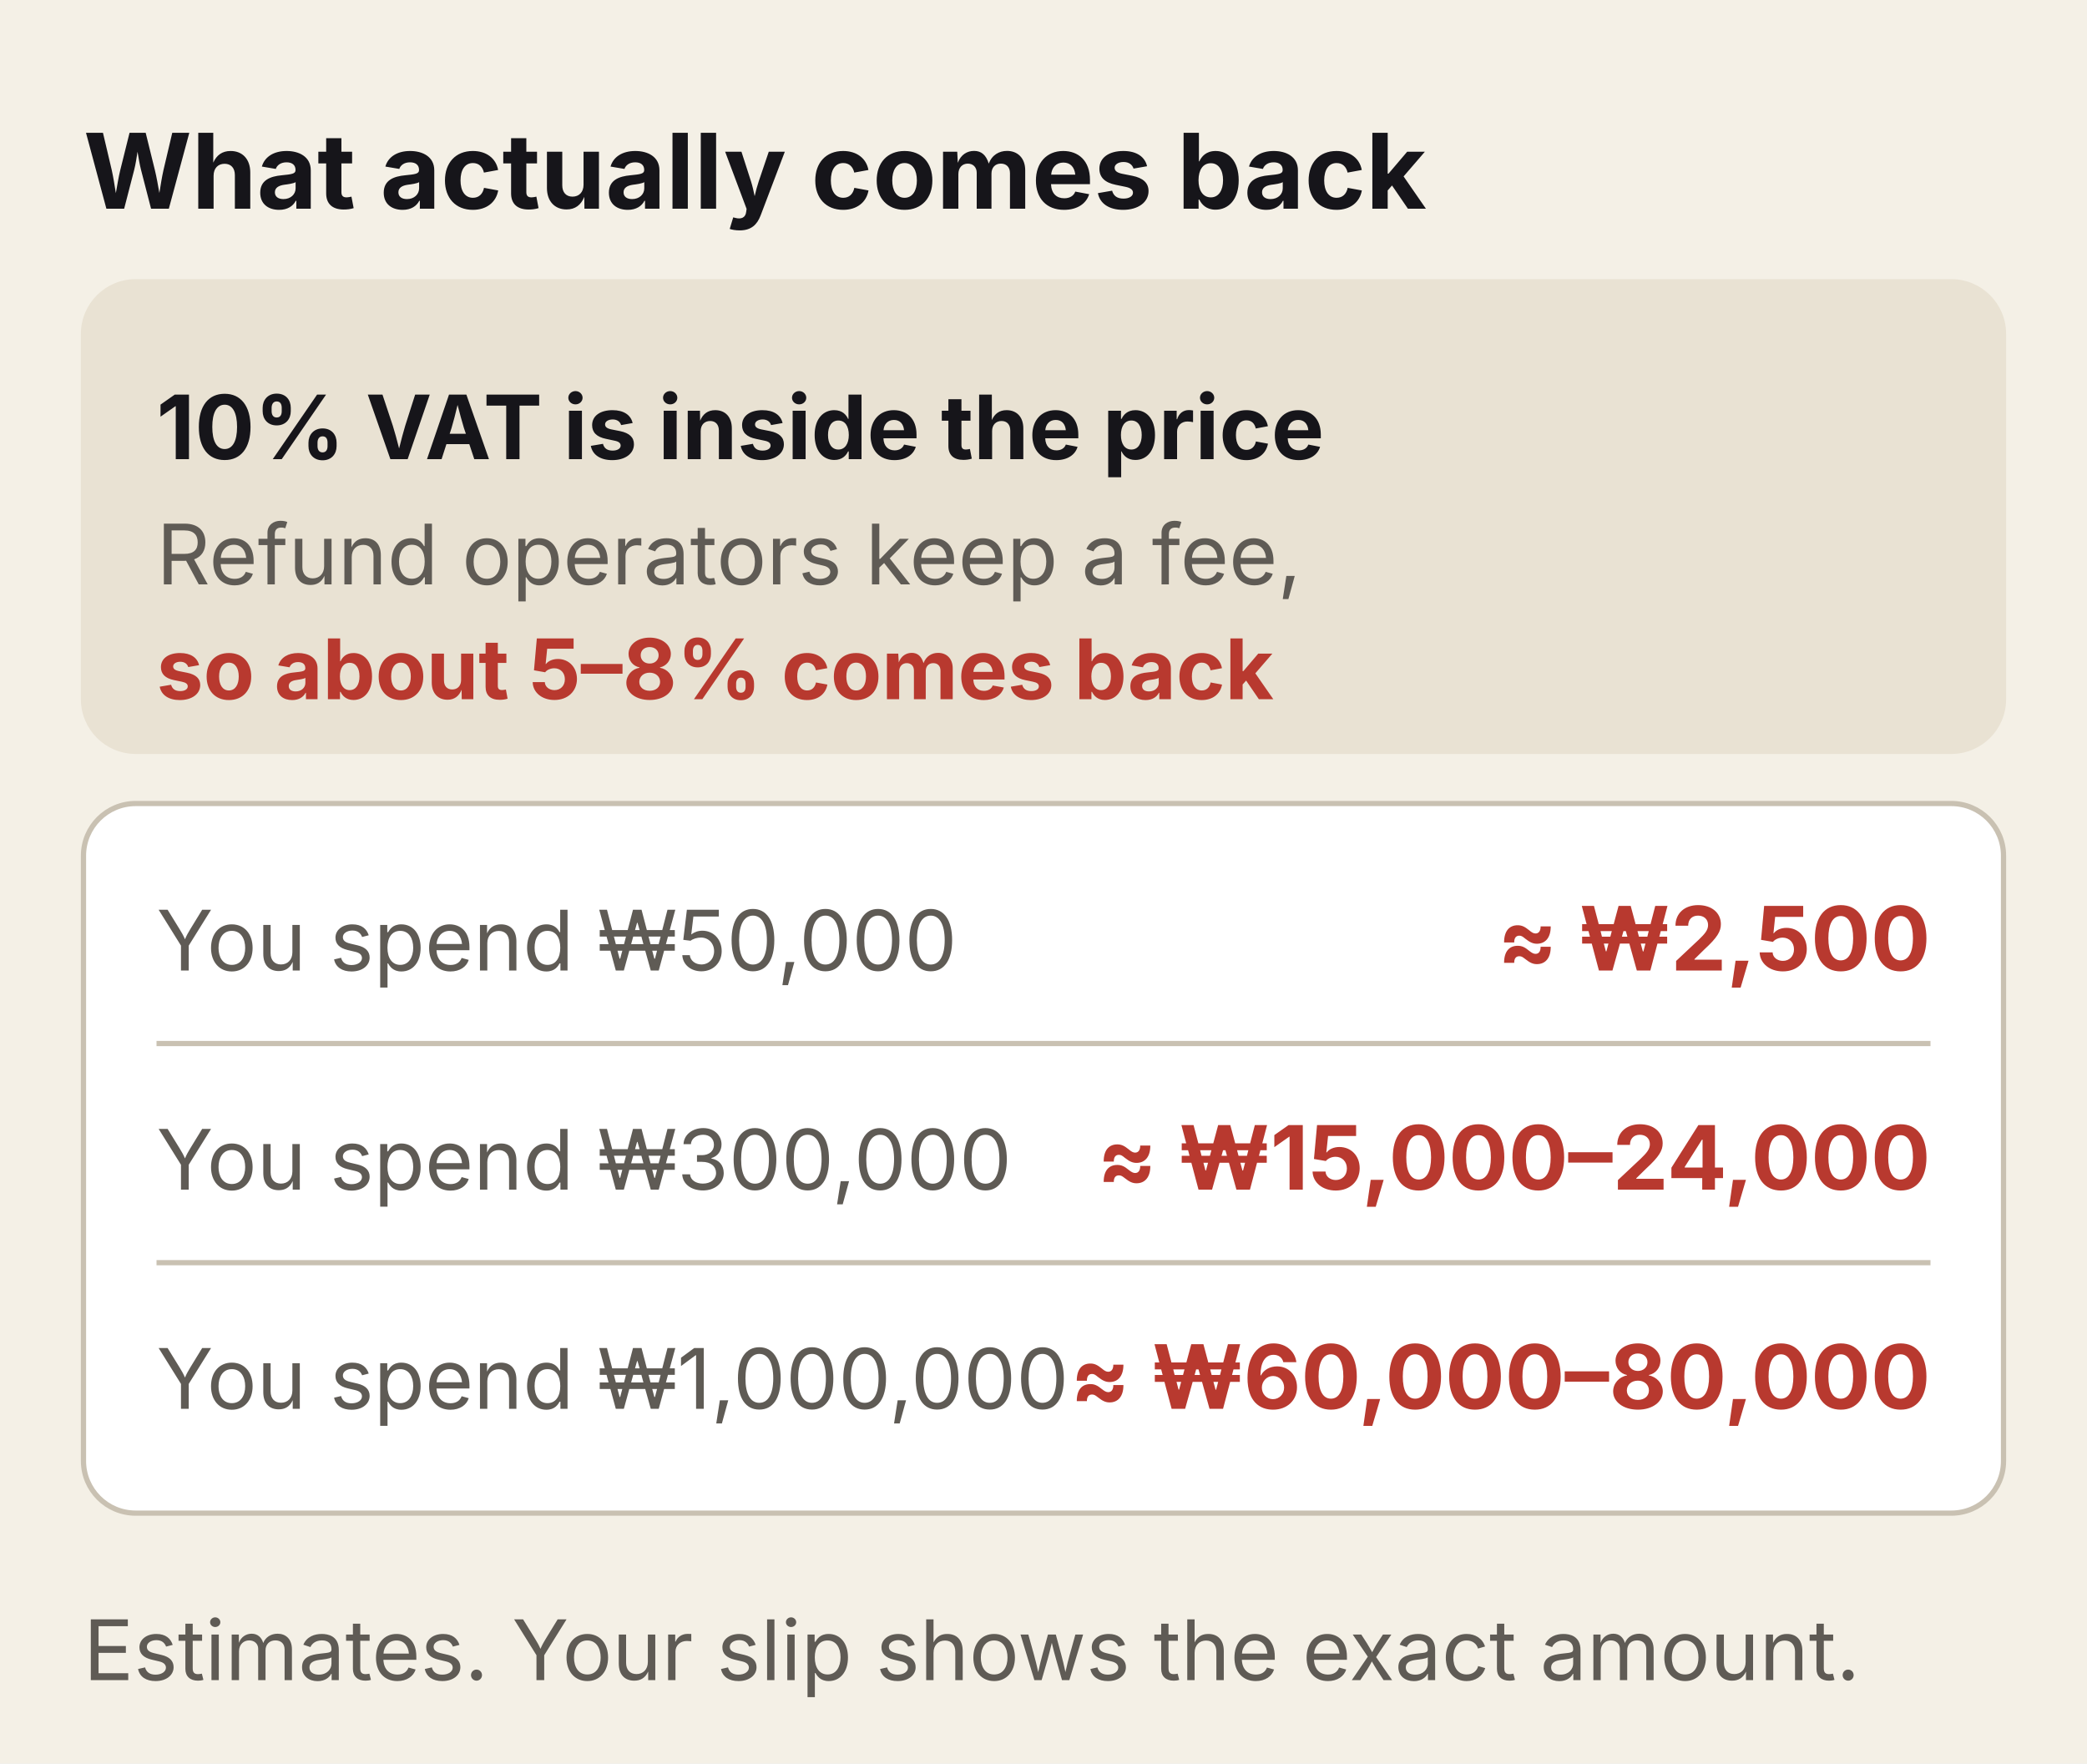
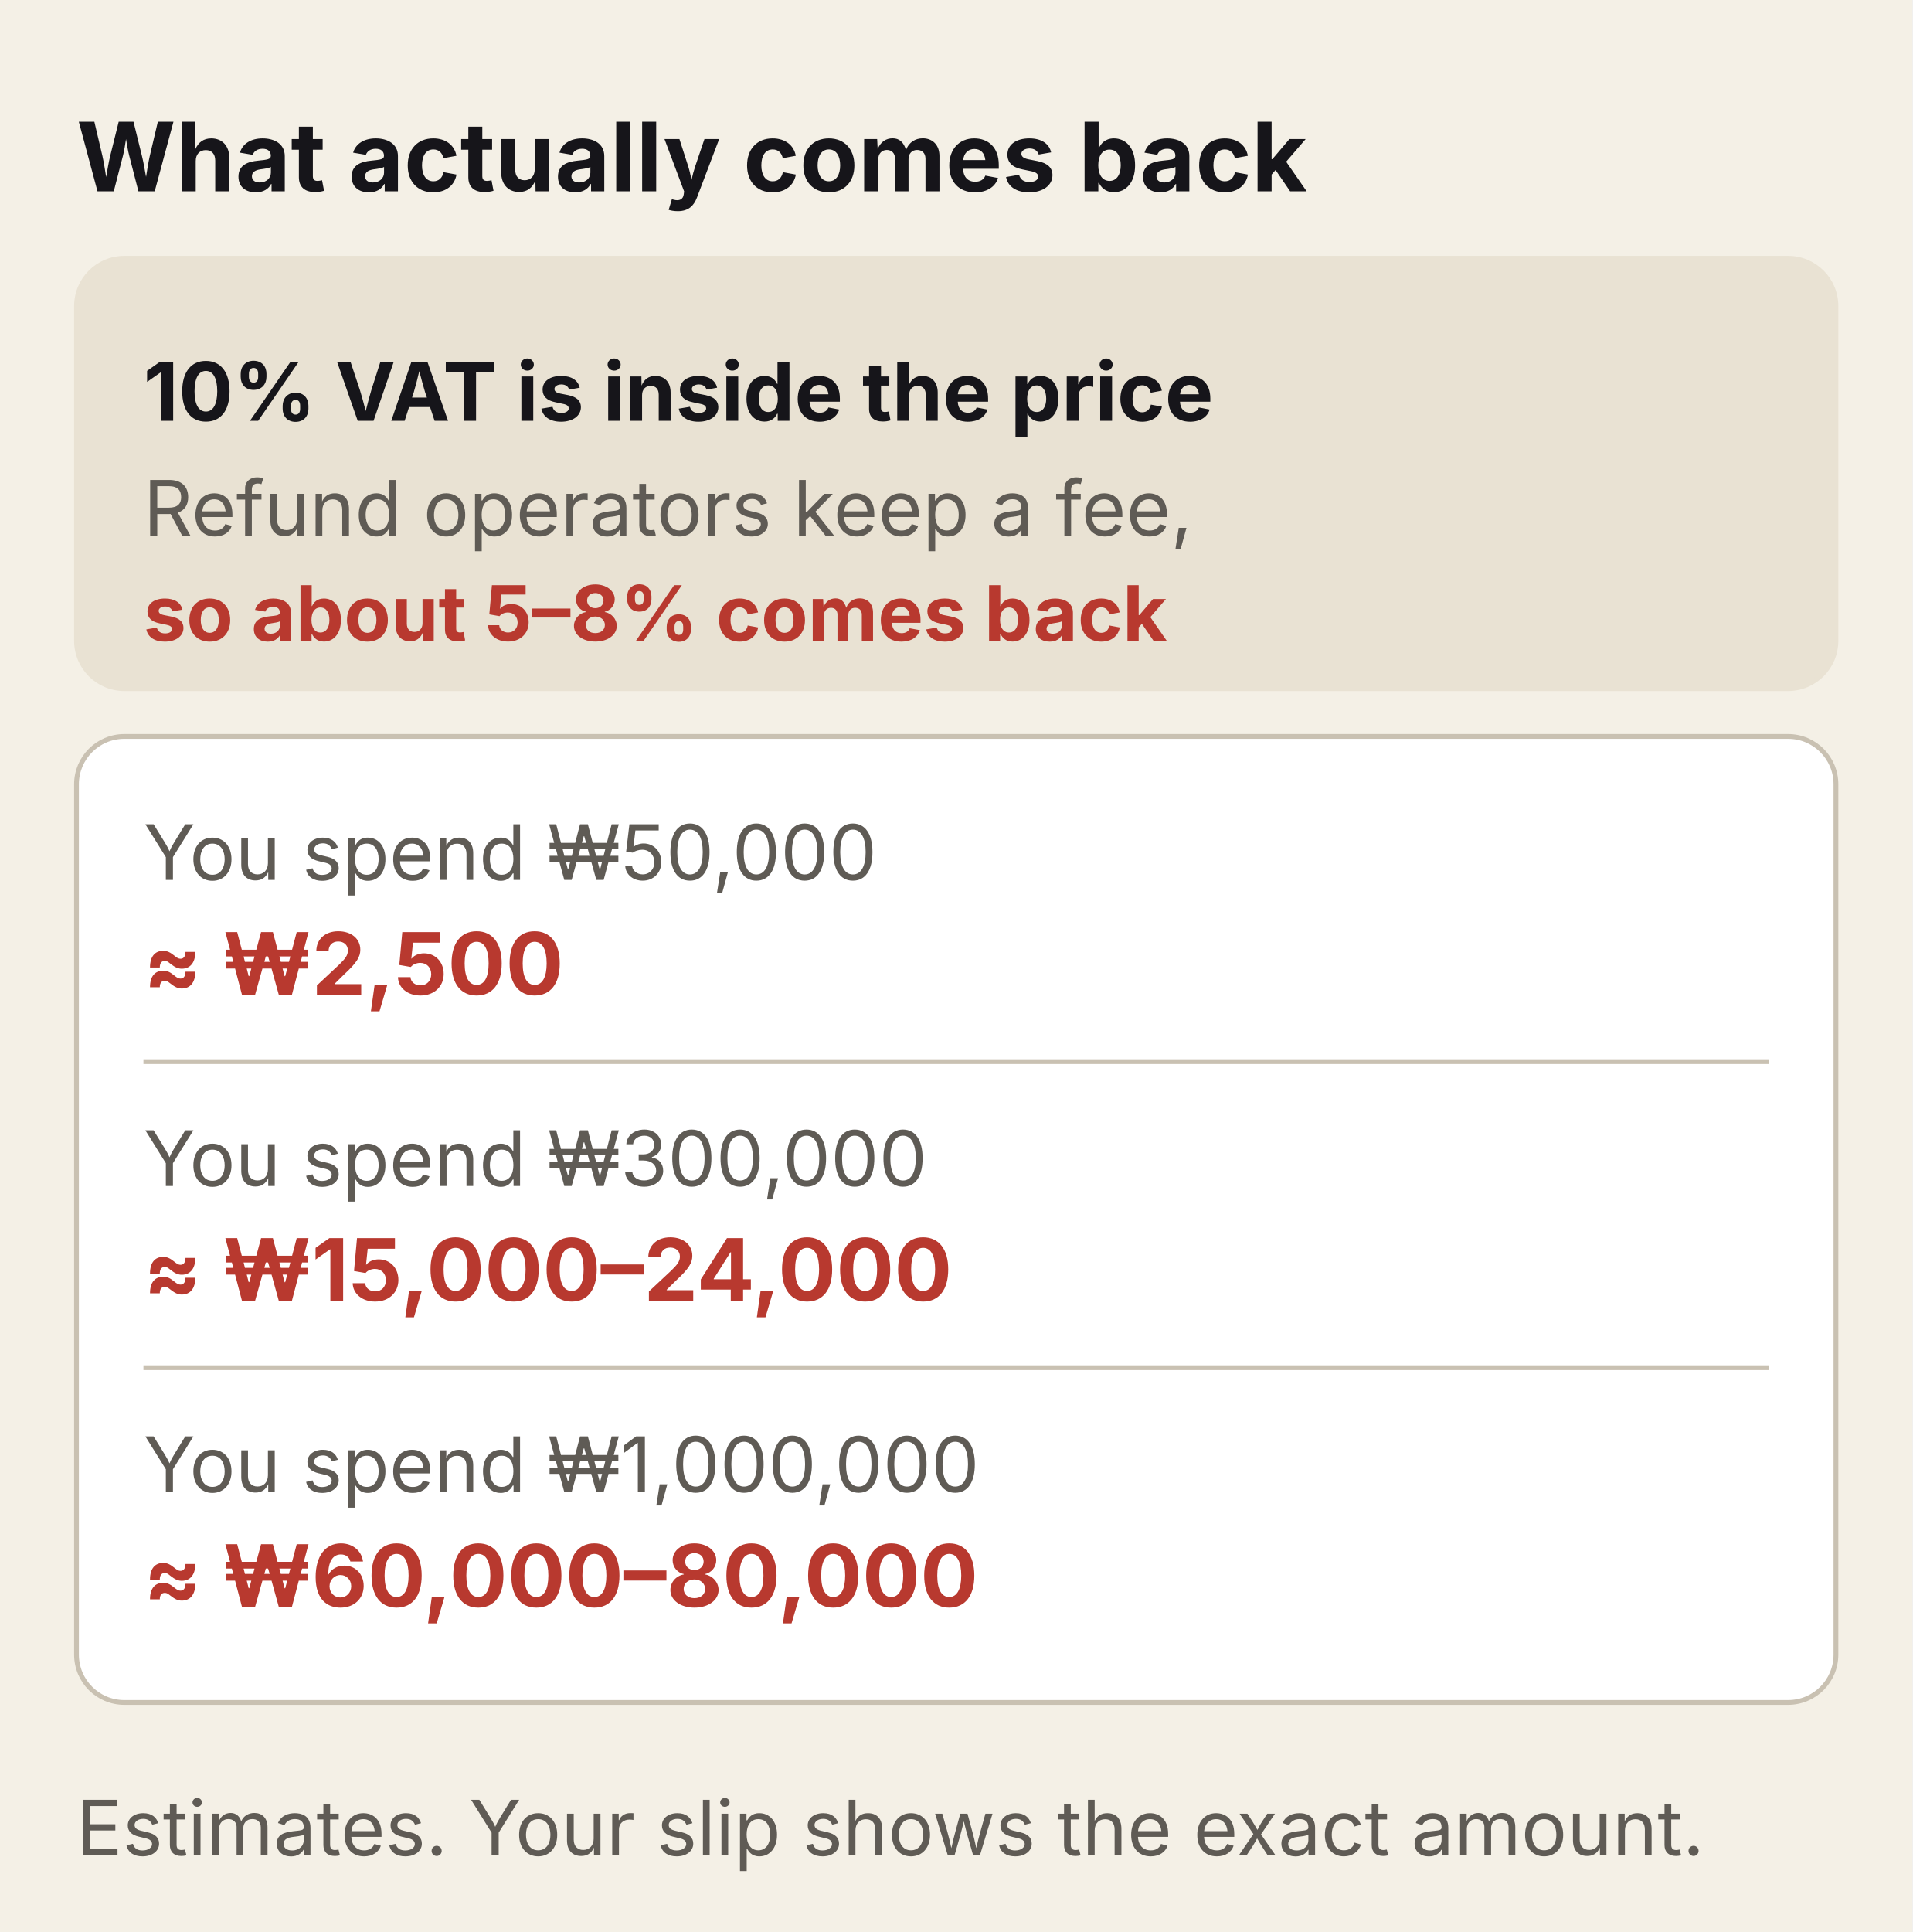
- <svg xmlns="http://www.w3.org/2000/svg" viewBox="0 0 400 338" role="img" aria-label="What actually comes back" font-family="system-ui, -apple-system, &quot;Noto Sans KR&quot;, &quot;Noto Sans JP&quot;, &quot;Noto Sans TC&quot;, sans-serif">
-   <rect width="400" height="338" fill="#f4f0e6" />
+ <svg xmlns="http://www.w3.org/2000/svg" viewBox="0 0 400 404" role="img" aria-label="What actually comes back" font-family="system-ui, -apple-system, &quot;Noto Sans KR&quot;, &quot;Noto Sans JP&quot;, &quot;Noto Sans TC&quot;, sans-serif">
+   <rect width="400" height="404" fill="#f4f0e6" />
  <text x="16" y="40" font-size="20" font-weight="700" fill="#16151a" text-anchor="start">What actually comes back</text>
  <rect x="16" y="54" width="368" height="90" rx="10" fill="#e9e2d3" stroke="#e9e2d3" stroke-width="1" />
  <text x="30" y="88" font-size="17" font-weight="700" fill="#16151a" text-anchor="start">10% VAT is inside the price</text>
  <text x="30" y="112" font-size="16" font-weight="400" fill="#5f5b55" text-anchor="start">Refund operators keep a fee,</text>
  <text x="30" y="134" font-size="16" font-weight="700" fill="#b8392f" text-anchor="start">so about 5–8% comes back</text>
-   <rect x="16" y="154" width="368" height="136" rx="10" fill="#ffffff" stroke="#c9c1b2" />
-   <text x="30" y="186" font-size="16" font-weight="400" fill="#5f5b55" text-anchor="start">You spend ₩50,000</text>
-   <text x="370" y="186" font-size="17" font-weight="700" fill="#b8392f" text-anchor="end">≈ ₩2,500</text>
-   <path d="M30 200 H370" stroke="#c9c1b2" stroke-width="1" />
-   <text x="30" y="228" font-size="16" font-weight="400" fill="#5f5b55" text-anchor="start">You spend ₩300,000</text>
-   <text x="370" y="228" font-size="17" font-weight="700" fill="#b8392f" text-anchor="end">≈ ₩15,000–24,000</text>
-   <path d="M30 242 H370" stroke="#c9c1b2" stroke-width="1" />
-   <text x="30" y="270" font-size="16" font-weight="400" fill="#5f5b55" text-anchor="start">You spend ₩1,000,000</text>
-   <text x="370" y="270" font-size="17" font-weight="700" fill="#b8392f" text-anchor="end">≈ ₩60,000–80,000</text>
-   <text x="16" y="322" font-size="16" font-weight="400" fill="#5f5b55" text-anchor="start">Estimates. Your slip shows the exact amount.</text>
+   <rect x="16" y="154" width="368" height="202" rx="10" fill="#ffffff" stroke="#c9c1b2" />
+   <text x="30" y="184" font-size="16" font-weight="400" fill="#5f5b55" text-anchor="start">You spend ₩50,000</text>
+   <text x="30" y="208" font-size="18" font-weight="700" fill="#b8392f" text-anchor="start">≈ ₩2,500</text>
+   <path d="M30 222 H370" stroke="#c9c1b2" stroke-width="1" />
+   <text x="30" y="248" font-size="16" font-weight="400" fill="#5f5b55" text-anchor="start">You spend ₩300,000</text>
+   <text x="30" y="272" font-size="18" font-weight="700" fill="#b8392f" text-anchor="start">≈ ₩15,000–24,000</text>
+   <path d="M30 286 H370" stroke="#c9c1b2" stroke-width="1" />
+   <text x="30" y="312" font-size="16" font-weight="400" fill="#5f5b55" text-anchor="start">You spend ₩1,000,000</text>
+   <text x="30" y="336" font-size="18" font-weight="700" fill="#b8392f" text-anchor="start">≈ ₩60,000–80,000</text>
+   <text x="16" y="388" font-size="16" font-weight="400" fill="#5f5b55" text-anchor="start">Estimates. Your slip shows the exact amount.</text>
</svg>
